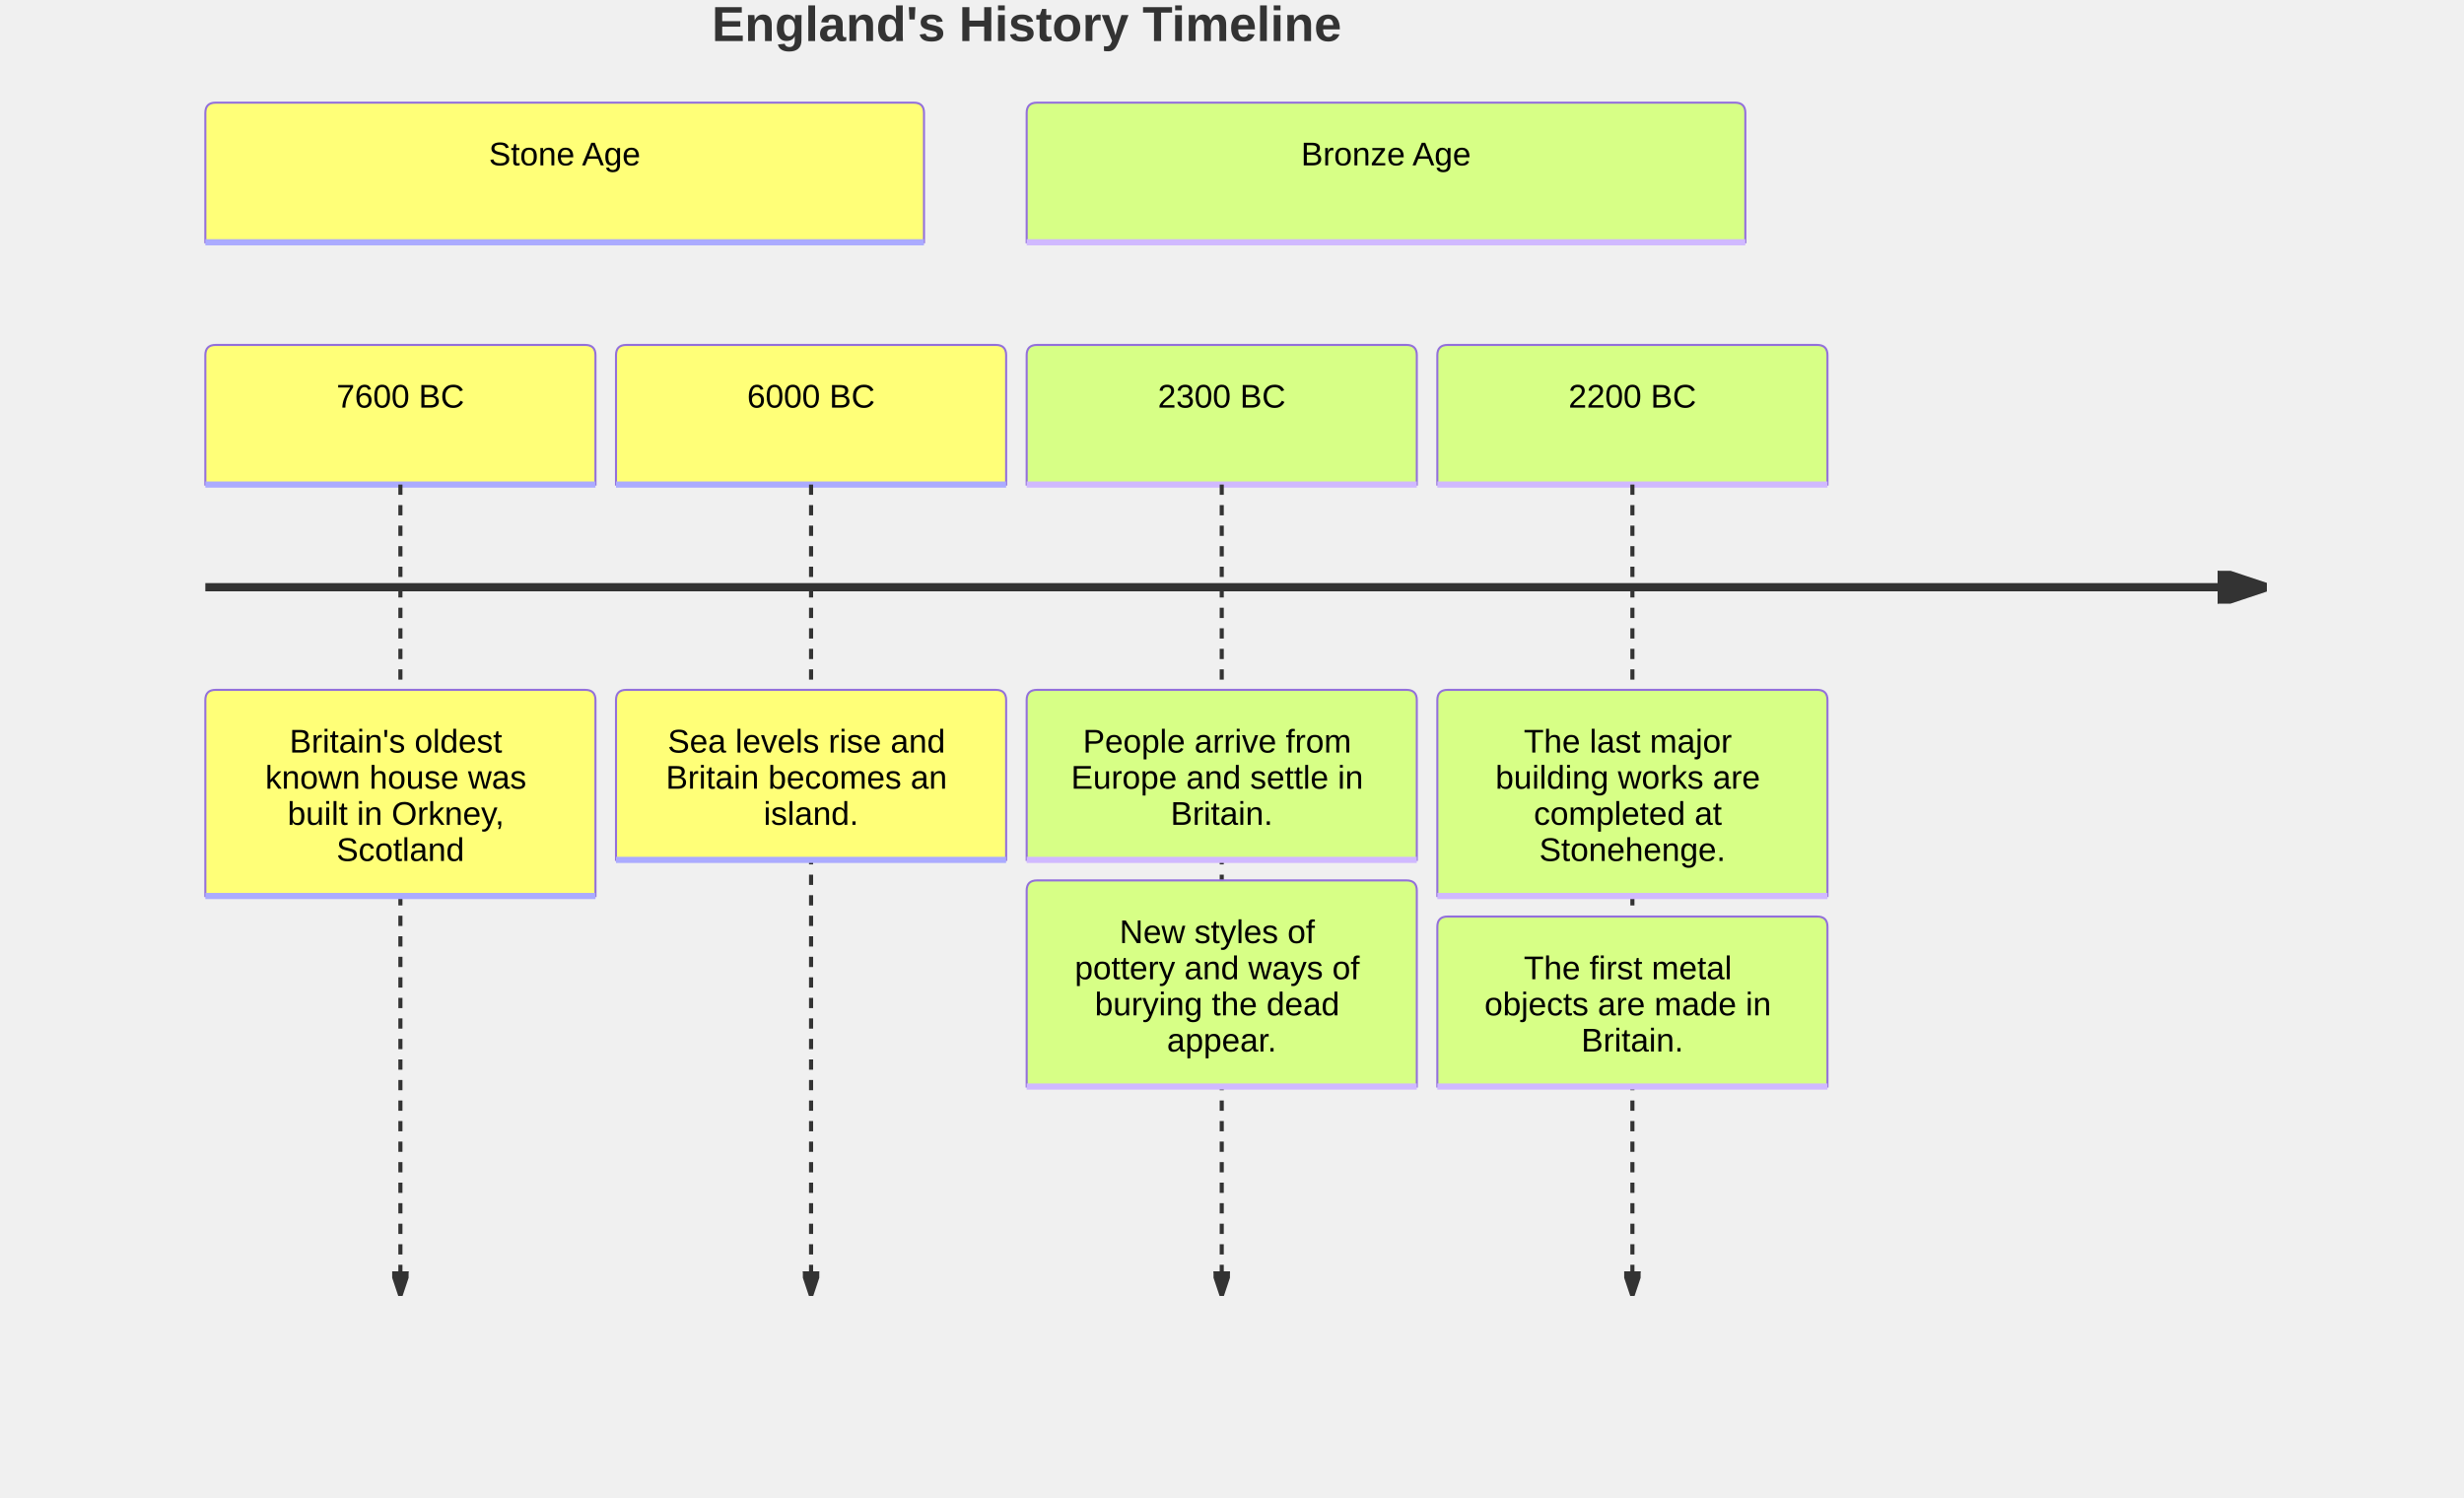
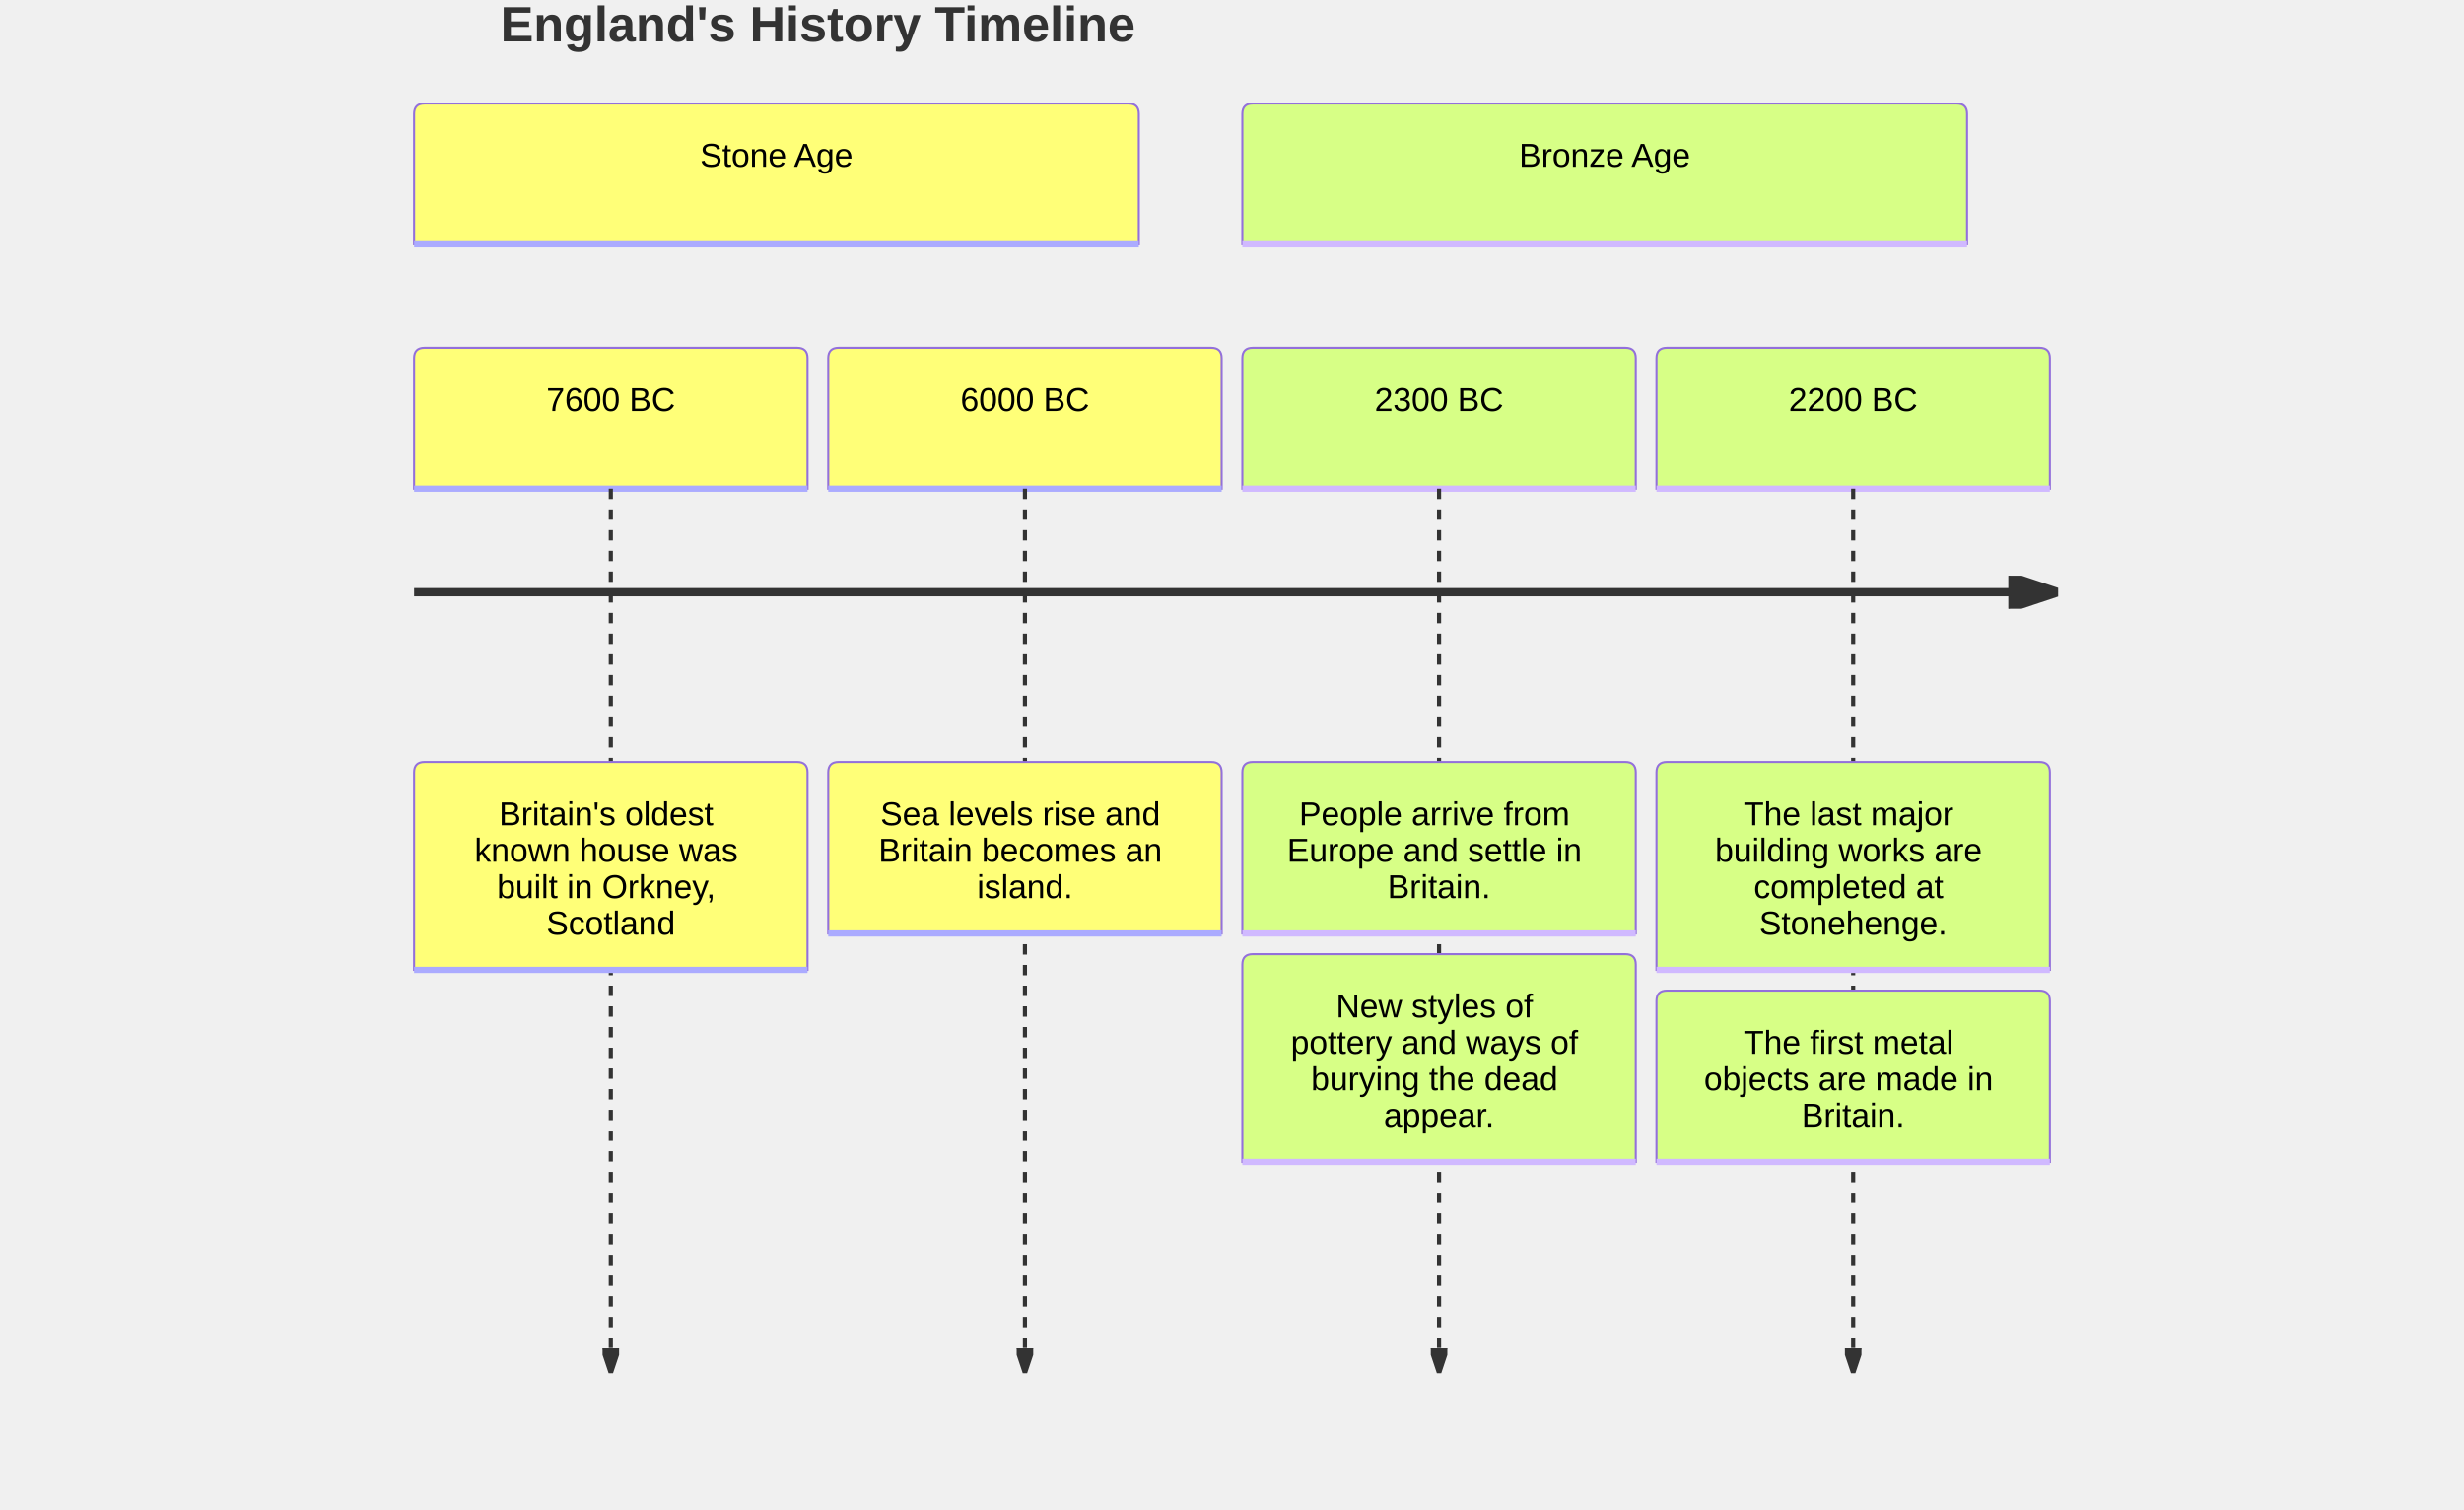
- <svg xmlns="http://www.w3.org/2000/svg" width="1200" height="729.2" viewBox="0 0 1200 729.2" class="mermaid">
+ <svg xmlns="http://www.w3.org/2000/svg" width="1190" height="729.2" viewBox="0 0 1190 729.2" class="mermaid">
  <style>

.mermaid {
  font-family: trebuchet ms, verdana, arial, sans-serif;
  font-size: 16px;
}

.node rect,
.node polygon,
.node circle,
.node ellipse,
.node path {
  fill: #ECECFF;
  stroke: #9370DB;
  stroke-width: 1px;
}

.node line {
  stroke: #9370DB;
  stroke-width: 1px;
}

.node .label {
  fill: #333333;
}

.node text {
  fill: #333333;
  font-family: trebuchet ms, verdana, arial, sans-serif;
  font-size: 16px;
}

.edge-path {
  fill: none;
  stroke: #333333;
  stroke-width: 1px;
}

.edge-label {
  fill: #333333;
  font-family: trebuchet ms, verdana, arial, sans-serif;
}

.edge-label-bg {
  fill: rgba(232, 232, 232, 0.8);
}

.subgraph {
  fill: #ffffde;
  stroke: #aaaa33;
  stroke-width: 1px;
}

.subgraph-title {
  fill: #333333;
  font-weight: bold;
}

.cluster rect {
  fill: #ffffde;
  stroke: #aaaa33;
  stroke-width: 1px;
  rx: 5px;
  ry: 5px;
}

.cluster-label {
  fill: #333333;
  font-family: trebuchet ms, verdana, arial, sans-serif;
  font-size: 16px;
  font-weight: bold;
}

marker path {
  fill: #333333;
  stroke: #333333;
}


.titleText {
  text-anchor: middle;
  font-size: 24px;
  fill: #333333;
  font-family: trebuchet ms, verdana, arial, sans-serif;
}

.timeline-node {
  font-family: trebuchet ms, verdana, arial, sans-serif;
}

.timeline-node text {
  fill: #333333;
  font-size: 16px;
}

.lineWrapper line {
  stroke: #333333;
}

.section--1 {
  fill: hsl(240, 100%, 76.27%);
}

.section--1 text {
  fill: #ffffff;
}

.node-section--1 {
  fill: hsl(240, 100%, 76.27%);
  stroke: #9370DB;
  stroke-width: 1px;
}

.node-line--1 {
  stroke: hsl(60, 100%, 86.27%);
  stroke-width: 3px;
}

.section-0 {
  fill: hsl(60, 100%, 73.53%);
}

.section-0 text {
  fill: black;
}

.node-section-0 {
  fill: hsl(60, 100%, 73.53%);
  stroke: #9370DB;
  stroke-width: 1px;
}

.node-line-0 {
  stroke: hsl(240, 100%, 83.53%);
  stroke-width: 3px;
}

.section-1 {
  fill: hsl(80, 100%, 76.27%);
}

.section-1 text {
  fill: black;
}

.node-section-1 {
  fill: hsl(80, 100%, 76.27%);
  stroke: #9370DB;
  stroke-width: 1px;
}

.node-line-1 {
  stroke: hsl(260, 100%, 86.27%);
  stroke-width: 3px;
}

.section-2 {
  fill: hsl(270, 100%, 76.27%);
}

.section-2 text {
  fill: black;
}

.node-section-2 {
  fill: hsl(270, 100%, 76.27%);
  stroke: #9370DB;
  stroke-width: 1px;
}

.node-line-2 {
  stroke: hsl(90, 100%, 86.27%);
  stroke-width: 3px;
}

.section-3 {
  fill: hsl(300, 100%, 76.27%);
}

.section-3 text {
  fill: black;
}

.node-section-3 {
  fill: hsl(300, 100%, 76.27%);
  stroke: #9370DB;
  stroke-width: 1px;
}

.node-line-3 {
  stroke: hsl(120, 100%, 86.27%);
  stroke-width: 3px;
}

.section-4 {
  fill: hsl(330, 100%, 76.27%);
}

.section-4 text {
  fill: black;
}

.node-section-4 {
  fill: hsl(330, 100%, 76.27%);
  stroke: #9370DB;
  stroke-width: 1px;
}

.node-line-4 {
  stroke: hsl(150, 100%, 86.27%);
  stroke-width: 3px;
}

.section-5 {
  fill: hsl(0, 100%, 76.27%);
}

.section-5 text {
  fill: black;
}

.node-section-5 {
  fill: hsl(0, 100%, 76.27%);
  stroke: #9370DB;
  stroke-width: 1px;
}

.node-line-5 {
  stroke: hsl(180, 100%, 86.27%);
  stroke-width: 3px;
}

.section-6 {
  fill: hsl(30, 100%, 76.27%);
}

.section-6 text {
  fill: black;
}

.node-section-6 {
  fill: hsl(30, 100%, 76.27%);
  stroke: #9370DB;
  stroke-width: 1px;
}

.node-line-6 {
  stroke: hsl(210, 100%, 86.27%);
  stroke-width: 3px;
}

.section-7 {
  fill: hsl(90, 100%, 76.27%);
}

.section-7 text {
  fill: black;
}

.node-section-7 {
  fill: hsl(90, 100%, 76.27%);
  stroke: #9370DB;
  stroke-width: 1px;
}

.node-line-7 {
  stroke: hsl(270, 100%, 86.27%);
  stroke-width: 3px;
}

.section-8 {
  fill: hsl(150, 100%, 76.27%);
}

.section-8 text {
  fill: black;
}

.node-section-8 {
  fill: hsl(150, 100%, 76.27%);
  stroke: #9370DB;
  stroke-width: 1px;
}

.node-line-8 {
  stroke: hsl(330, 100%, 86.27%);
  stroke-width: 3px;
}

.section-9 {
  fill: hsl(180, 100%, 76.27%);
}

.section-9 text {
  fill: black;
}

.node-section-9 {
  fill: hsl(180, 100%, 76.27%);
  stroke: #9370DB;
  stroke-width: 1px;
}

.node-line-9 {
  stroke: hsl(0, 100%, 86.27%);
  stroke-width: 3px;
}

.section-10 {
  fill: hsl(210, 100%, 76.27%);
}

.section-10 text {
  fill: black;
}

.node-section-10 {
  fill: hsl(210, 100%, 76.27%);
  stroke: #9370DB;
  stroke-width: 1px;
}

.node-line-10 {
  stroke: hsl(30, 100%, 86.27%);
  stroke-width: 3px;
}

.section-11 {
  fill: hsl(240, 100%, 76.27%);
}

.section-11 text {
  fill: black;
}

.node-section-11 {
  fill: hsl(240, 100%, 76.27%);
  stroke: #9370DB;
  stroke-width: 1px;
}

.node-line-11 {
  stroke: hsl(60, 100%, 86.27%);
  stroke-width: 3px;
}

  </style>
  <g class="root">
    <g class="clusters">

    </g>
    <g class="edgePaths">

    </g>
    <g class="edgeLabels">

    </g>
    <g class="nodes">

    </g>
    <defs>
      <marker id="arrowhead" refX="5" refY="2" markerWidth="6" markerHeight="4" orient="auto">
        <path d="M 0,0 V 4 L6,2 Z" />
      </marker>
    </defs>
-     <text x="500" y="20" class="titleText" font-weight="bold" text-anchor="middle" font-size="4ex">England's History Timeline</text>
-     <g class="timeline-node section-0" transform="translate(100, 50)">
+     <text x="395" y="20" class="titleText" text-anchor="middle" font-size="4ex" font-weight="bold">England's History Timeline</text>
+     <g class="timeline-node section-0" transform="translate(200, 50)">
      <path d="M0 63 v-58 q0,-5 5,-5 h340 q5,0 5,5 v63 H0 Z" class="node-bkg node-section-0" />
      <line x1="0" y1="68" x2="350" y2="68" class="node-line-0" />
-       <text x="175" y="10" text-anchor="middle" dy="1em" dominant-baseline="middle" alignment-baseline="middle">Stone Age</text>
-     </g>
-     <g class="taskWrapper timeline-node section-0" transform="translate(100, 168)">
+       <text x="175" y="10" text-anchor="middle" alignment-baseline="middle" dy="1em" dominant-baseline="middle">Stone Age</text>
+     </g>
+     <g class="taskWrapper timeline-node section-0" transform="translate(200, 168)">
      <path d="M0 63 v-58 q0,-5 5,-5 h180 q5,0 5,5 v63 H0 Z" class="node-bkg node-section-0" />
      <line x1="0" y1="68" x2="190" y2="68" class="node-line-0" />
-       <text x="95" y="10" alignment-baseline="middle" text-anchor="middle" dominant-baseline="middle" dy="1em">7600 BC</text>
+       <text x="95" y="10" dominant-baseline="middle" text-anchor="middle" alignment-baseline="middle" dy="1em">7600 BC</text>
    </g>
    <g class="lineWrapper">
-       <line x1="195" y1="236" x2="195" y2="629.2" stroke-width="2" stroke-dasharray="5,5" stroke="black" marker-end="url(#arrowhead)" />
-     </g>
-     <g class="eventWrapper timeline-node section-0" transform="translate(100, 336)">
+       <line x1="295" y1="236" x2="295" y2="661.2" stroke-width="2" stroke="black" marker-end="url(#arrowhead)" stroke-dasharray="5,5" />
+     </g>
+     <g class="eventWrapper timeline-node section-0" transform="translate(200, 368)">
      <path d="M0 95.4 v-90.4 q0,-5 5,-5 h180 q5,0 5,5 v95.4 H0 Z" class="node-bkg node-section-0" />
      <line x1="0" y1="100.4" x2="190" y2="100.4" class="node-line-0" />
      <g>
        <text x="95" y="10" text-anchor="middle" dominant-baseline="middle" alignment-baseline="middle">
          <tspan x="95" dy="1em">Britain's oldest</tspan>
          <tspan x="95" dy="1.1em">known house was</tspan>
          <tspan x="95" dy="1.1em">built in Orkney,</tspan>
          <tspan x="95" dy="1.1em">Scotland</tspan>
        </text>
      </g>
    </g>
-     <g class="taskWrapper timeline-node section-0" transform="translate(300, 168)">
+     <g class="taskWrapper timeline-node section-0" transform="translate(400, 168)">
      <path d="M0 63 v-58 q0,-5 5,-5 h180 q5,0 5,5 v63 H0 Z" class="node-bkg node-section-0" />
      <line x1="0" y1="68" x2="190" y2="68" class="node-line-0" />
-       <text x="95" y="10" alignment-baseline="middle" text-anchor="middle" dominant-baseline="middle" dy="1em">6000 BC</text>
+       <text x="95" y="10" alignment-baseline="middle" text-anchor="middle" dy="1em" dominant-baseline="middle">6000 BC</text>
    </g>
    <g class="lineWrapper">
-       <line x1="395" y1="236" x2="395" y2="629.2" marker-end="url(#arrowhead)" stroke-width="2" stroke-dasharray="5,5" stroke="black" />
-     </g>
-     <g class="eventWrapper timeline-node section-0" transform="translate(300, 336)">
+       <line x1="495" y1="236" x2="495" y2="661.2" stroke-dasharray="5,5" stroke="black" stroke-width="2" marker-end="url(#arrowhead)" />
+     </g>
+     <g class="eventWrapper timeline-node section-0" transform="translate(400, 368)">
      <path d="M0 77.8 v-72.8 q0,-5 5,-5 h180 q5,0 5,5 v77.8 H0 Z" class="node-bkg node-section-0" />
      <line x1="0" y1="82.8" x2="190" y2="82.8" class="node-line-0" />
      <g>
        <text x="95" y="10" text-anchor="middle" dominant-baseline="middle" alignment-baseline="middle">
          <tspan x="95" dy="1em">Sea levels rise and</tspan>
          <tspan x="95" dy="1.1em">Britain becomes an</tspan>
          <tspan x="95" dy="1.1em">island.</tspan>
        </text>
      </g>
    </g>
-     <g class="timeline-node section-1" transform="translate(500, 50)">
+     <g class="timeline-node section-1" transform="translate(600, 50)">
      <path d="M0 63 v-58 q0,-5 5,-5 h340 q5,0 5,5 v63 H0 Z" class="node-bkg node-section-1" />
      <line x1="0" y1="68" x2="350" y2="68" class="node-line-1" />
-       <text x="175" y="10" alignment-baseline="middle" dominant-baseline="middle" text-anchor="middle" dy="1em">Bronze Age</text>
-     </g>
-     <g class="taskWrapper timeline-node section-1" transform="translate(500, 168)">
+       <text x="175" y="10" dominant-baseline="middle" text-anchor="middle" dy="1em" alignment-baseline="middle">Bronze Age</text>
+     </g>
+     <g class="taskWrapper timeline-node section-1" transform="translate(600, 168)">
      <path d="M0 63 v-58 q0,-5 5,-5 h180 q5,0 5,5 v63 H0 Z" class="node-bkg node-section-1" />
      <line x1="0" y1="68" x2="190" y2="68" class="node-line-1" />
      <text x="95" y="10" text-anchor="middle" dy="1em" dominant-baseline="middle" alignment-baseline="middle">2300 BC</text>
    </g>
    <g class="lineWrapper">
-       <line x1="595" y1="236" x2="595" y2="629.2" marker-end="url(#arrowhead)" stroke-dasharray="5,5" stroke-width="2" stroke="black" />
-     </g>
-     <g class="eventWrapper timeline-node section-1" transform="translate(500, 336)">
+       <line x1="695" y1="236" x2="695" y2="661.2" stroke="black" marker-end="url(#arrowhead)" stroke-dasharray="5,5" stroke-width="2" />
+     </g>
+     <g class="eventWrapper timeline-node section-1" transform="translate(600, 368)">
      <path d="M0 77.8 v-72.8 q0,-5 5,-5 h180 q5,0 5,5 v77.8 H0 Z" class="node-bkg node-section-1" />
      <line x1="0" y1="82.8" x2="190" y2="82.8" class="node-line-1" />
      <g>
        <text x="95" y="10" text-anchor="middle" dominant-baseline="middle" alignment-baseline="middle">
          <tspan x="95" dy="1em">People arrive from</tspan>
          <tspan x="95" dy="1.1em">Europe and settle in</tspan>
          <tspan x="95" dy="1.1em">Britain.</tspan>
        </text>
      </g>
    </g>
-     <g class="eventWrapper timeline-node section-1" transform="translate(500, 428.8)">
+     <g class="eventWrapper timeline-node section-1" transform="translate(600, 460.8)">
      <path d="M0 95.4 v-90.4 q0,-5 5,-5 h180 q5,0 5,5 v95.4 H0 Z" class="node-bkg node-section-1" />
      <line x1="0" y1="100.4" x2="190" y2="100.4" class="node-line-1" />
      <g>
        <text x="95" y="10" text-anchor="middle" dominant-baseline="middle" alignment-baseline="middle">
          <tspan x="95" dy="1em">New styles of</tspan>
          <tspan x="95" dy="1.1em">pottery and ways of</tspan>
          <tspan x="95" dy="1.1em">burying the dead</tspan>
          <tspan x="95" dy="1.1em">appear.</tspan>
        </text>
      </g>
    </g>
-     <g class="taskWrapper timeline-node section-1" transform="translate(700, 168)">
+     <g class="taskWrapper timeline-node section-1" transform="translate(800, 168)">
      <path d="M0 63 v-58 q0,-5 5,-5 h180 q5,0 5,5 v63 H0 Z" class="node-bkg node-section-1" />
      <line x1="0" y1="68" x2="190" y2="68" class="node-line-1" />
-       <text x="95" y="10" text-anchor="middle" dy="1em" alignment-baseline="middle" dominant-baseline="middle">2200 BC</text>
+       <text x="95" y="10" dominant-baseline="middle" dy="1em" alignment-baseline="middle" text-anchor="middle">2200 BC</text>
    </g>
    <g class="lineWrapper">
-       <line x1="795" y1="236" x2="795" y2="629.2" stroke-width="2" marker-end="url(#arrowhead)" stroke="black" stroke-dasharray="5,5" />
-     </g>
-     <g class="eventWrapper timeline-node section-1" transform="translate(700, 336)">
+       <line x1="895" y1="236" x2="895" y2="661.2" stroke-dasharray="5,5" stroke="black" stroke-width="2" marker-end="url(#arrowhead)" />
+     </g>
+     <g class="eventWrapper timeline-node section-1" transform="translate(800, 368)">
      <path d="M0 95.4 v-90.4 q0,-5 5,-5 h180 q5,0 5,5 v95.4 H0 Z" class="node-bkg node-section-1" />
      <line x1="0" y1="100.4" x2="190" y2="100.4" class="node-line-1" />
      <g>
        <text x="95" y="10" text-anchor="middle" dominant-baseline="middle" alignment-baseline="middle">
          <tspan x="95" dy="1em">The last major</tspan>
          <tspan x="95" dy="1.1em">building works are</tspan>
          <tspan x="95" dy="1.1em">completed at</tspan>
          <tspan x="95" dy="1.1em">Stonehenge.</tspan>
        </text>
      </g>
    </g>
-     <g class="eventWrapper timeline-node section-1" transform="translate(700, 446.4)">
+     <g class="eventWrapper timeline-node section-1" transform="translate(800, 478.4)">
      <path d="M0 77.8 v-72.8 q0,-5 5,-5 h180 q5,0 5,5 v77.8 H0 Z" class="node-bkg node-section-1" />
      <line x1="0" y1="82.8" x2="190" y2="82.8" class="node-line-1" />
      <g>
        <text x="95" y="10" text-anchor="middle" dominant-baseline="middle" alignment-baseline="middle">
          <tspan x="95" dy="1em">The first metal</tspan>
          <tspan x="95" dy="1.1em">objects are made in</tspan>
          <tspan x="95" dy="1.1em">Britain.</tspan>
        </text>
      </g>
    </g>
    <g class="lineWrapper">
-       <line x1="100" y1="286" x2="1100" y2="286" stroke-width="4" stroke="black" marker-end="url(#arrowhead)" />
+       <line x1="200" y1="286" x2="990" y2="286" marker-end="url(#arrowhead)" stroke="black" stroke-width="4" />
    </g>
  </g>
</svg>
